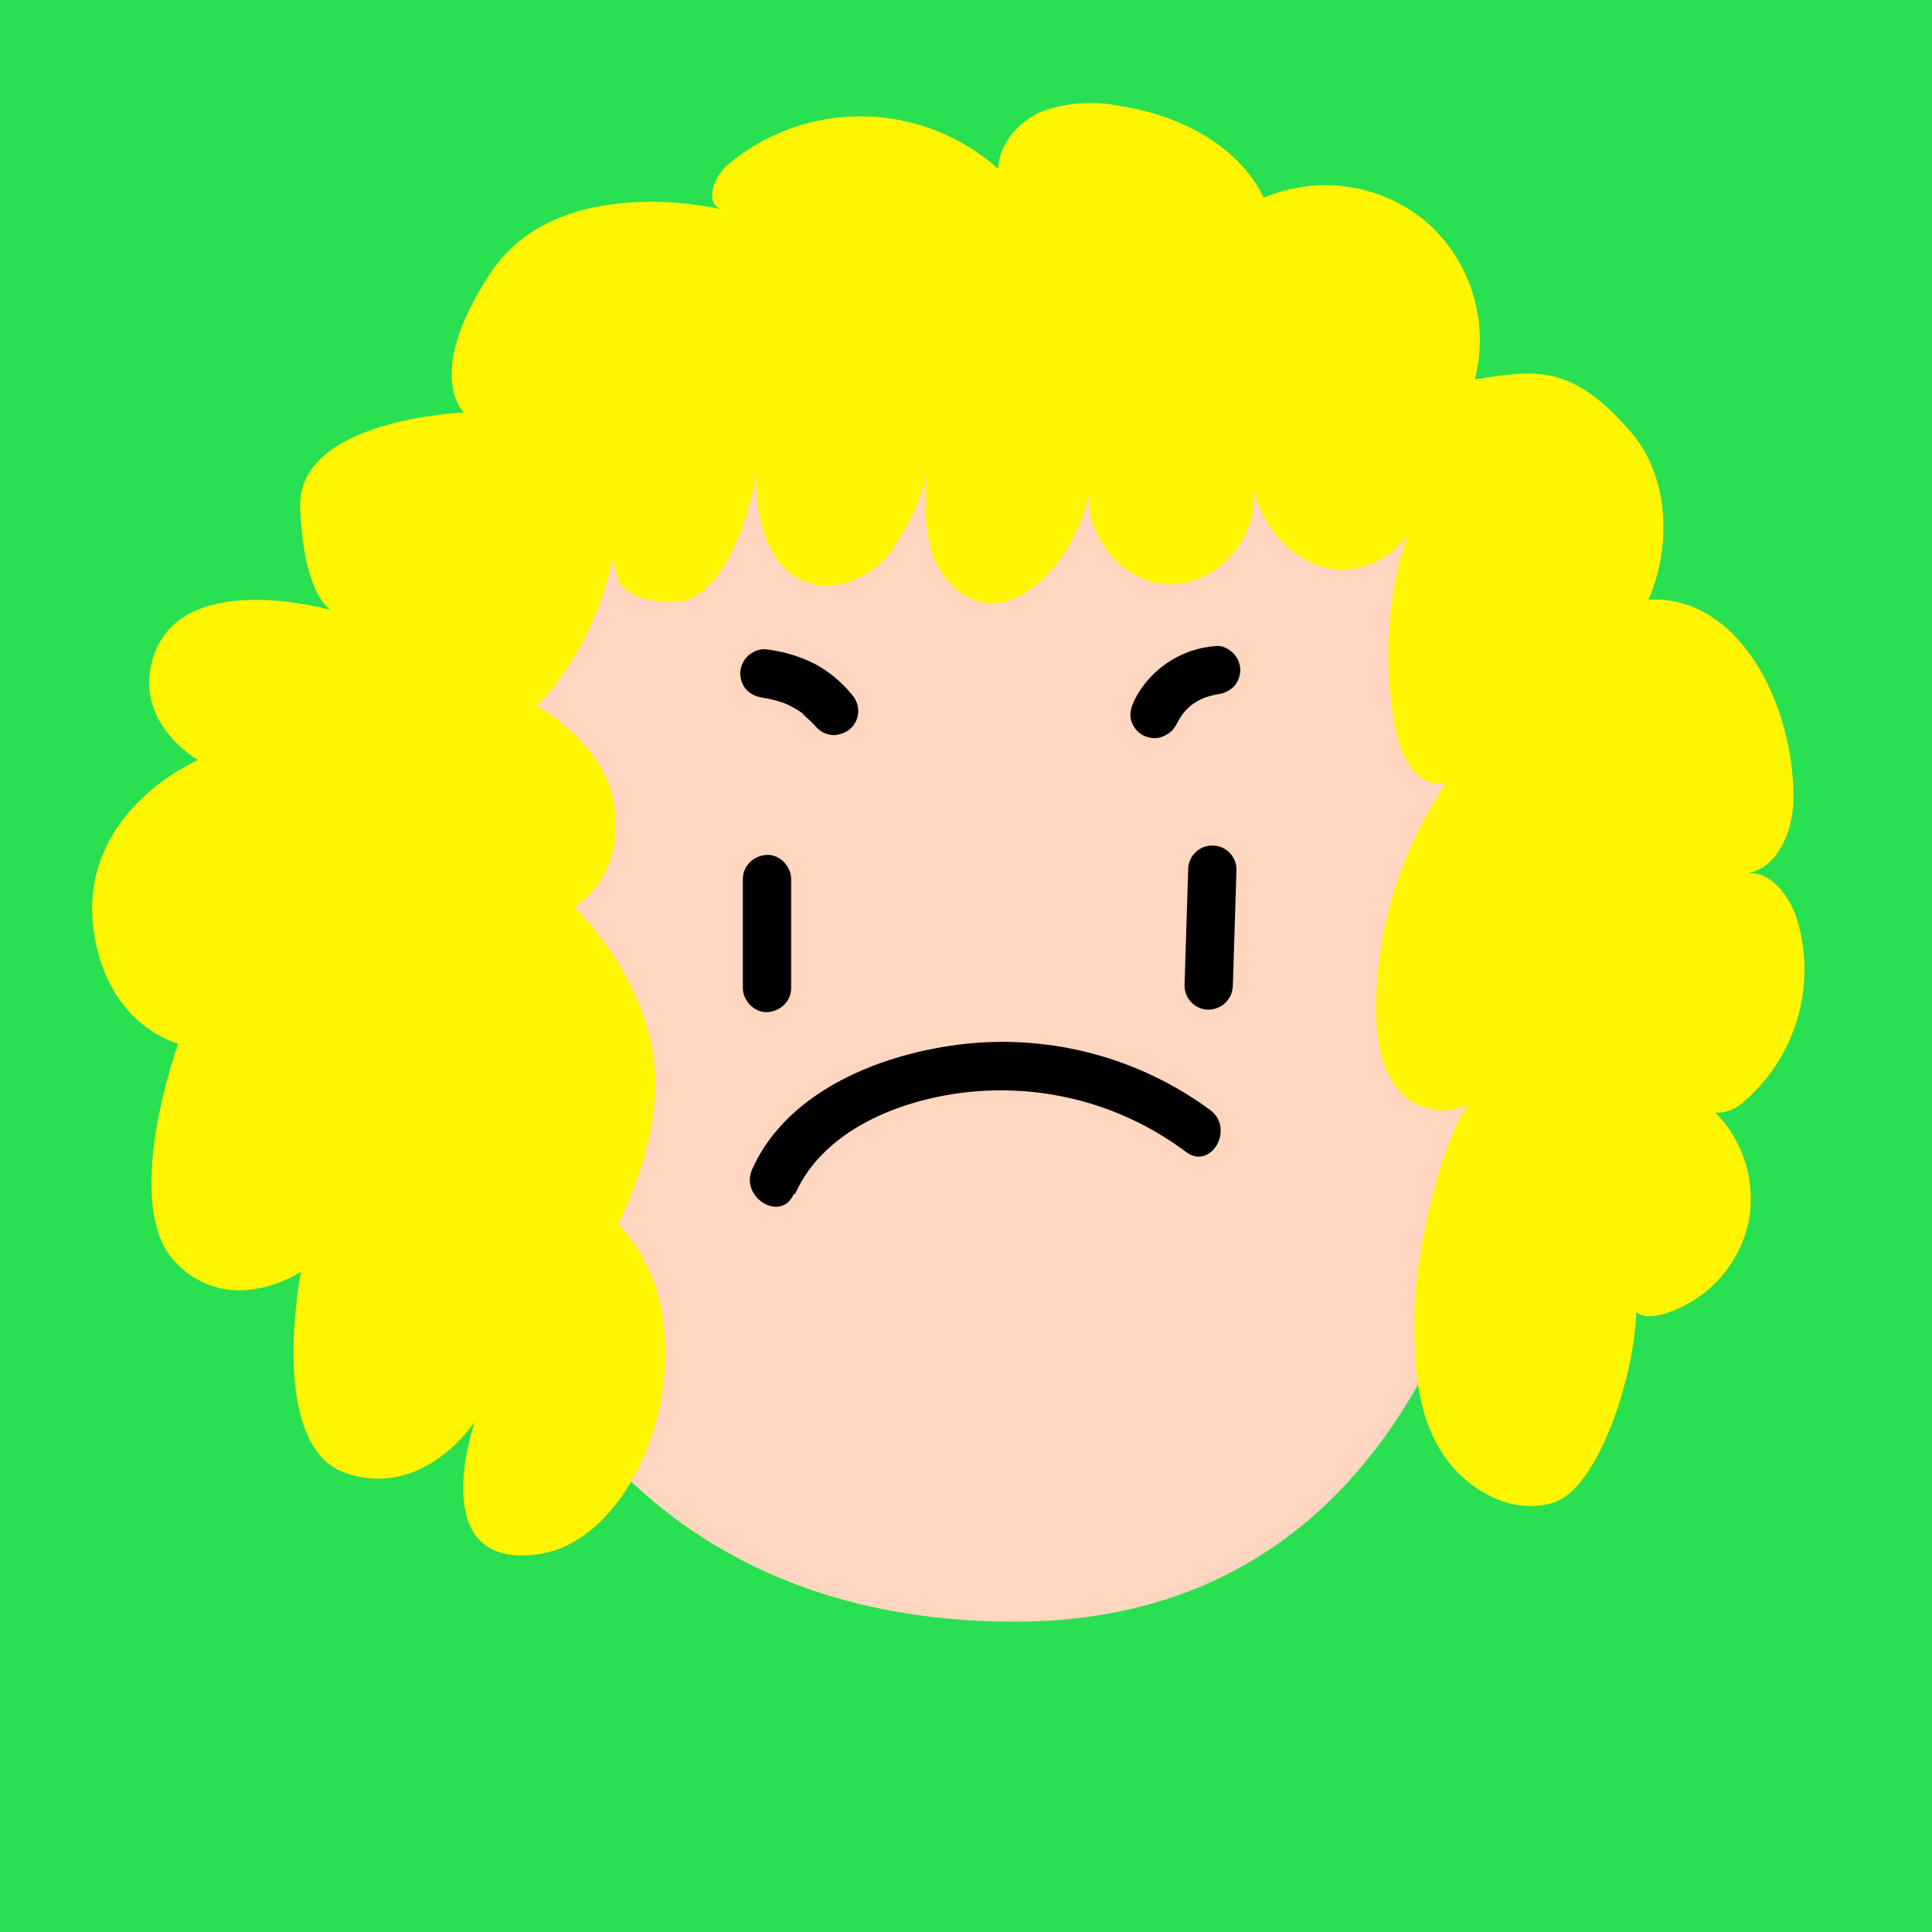
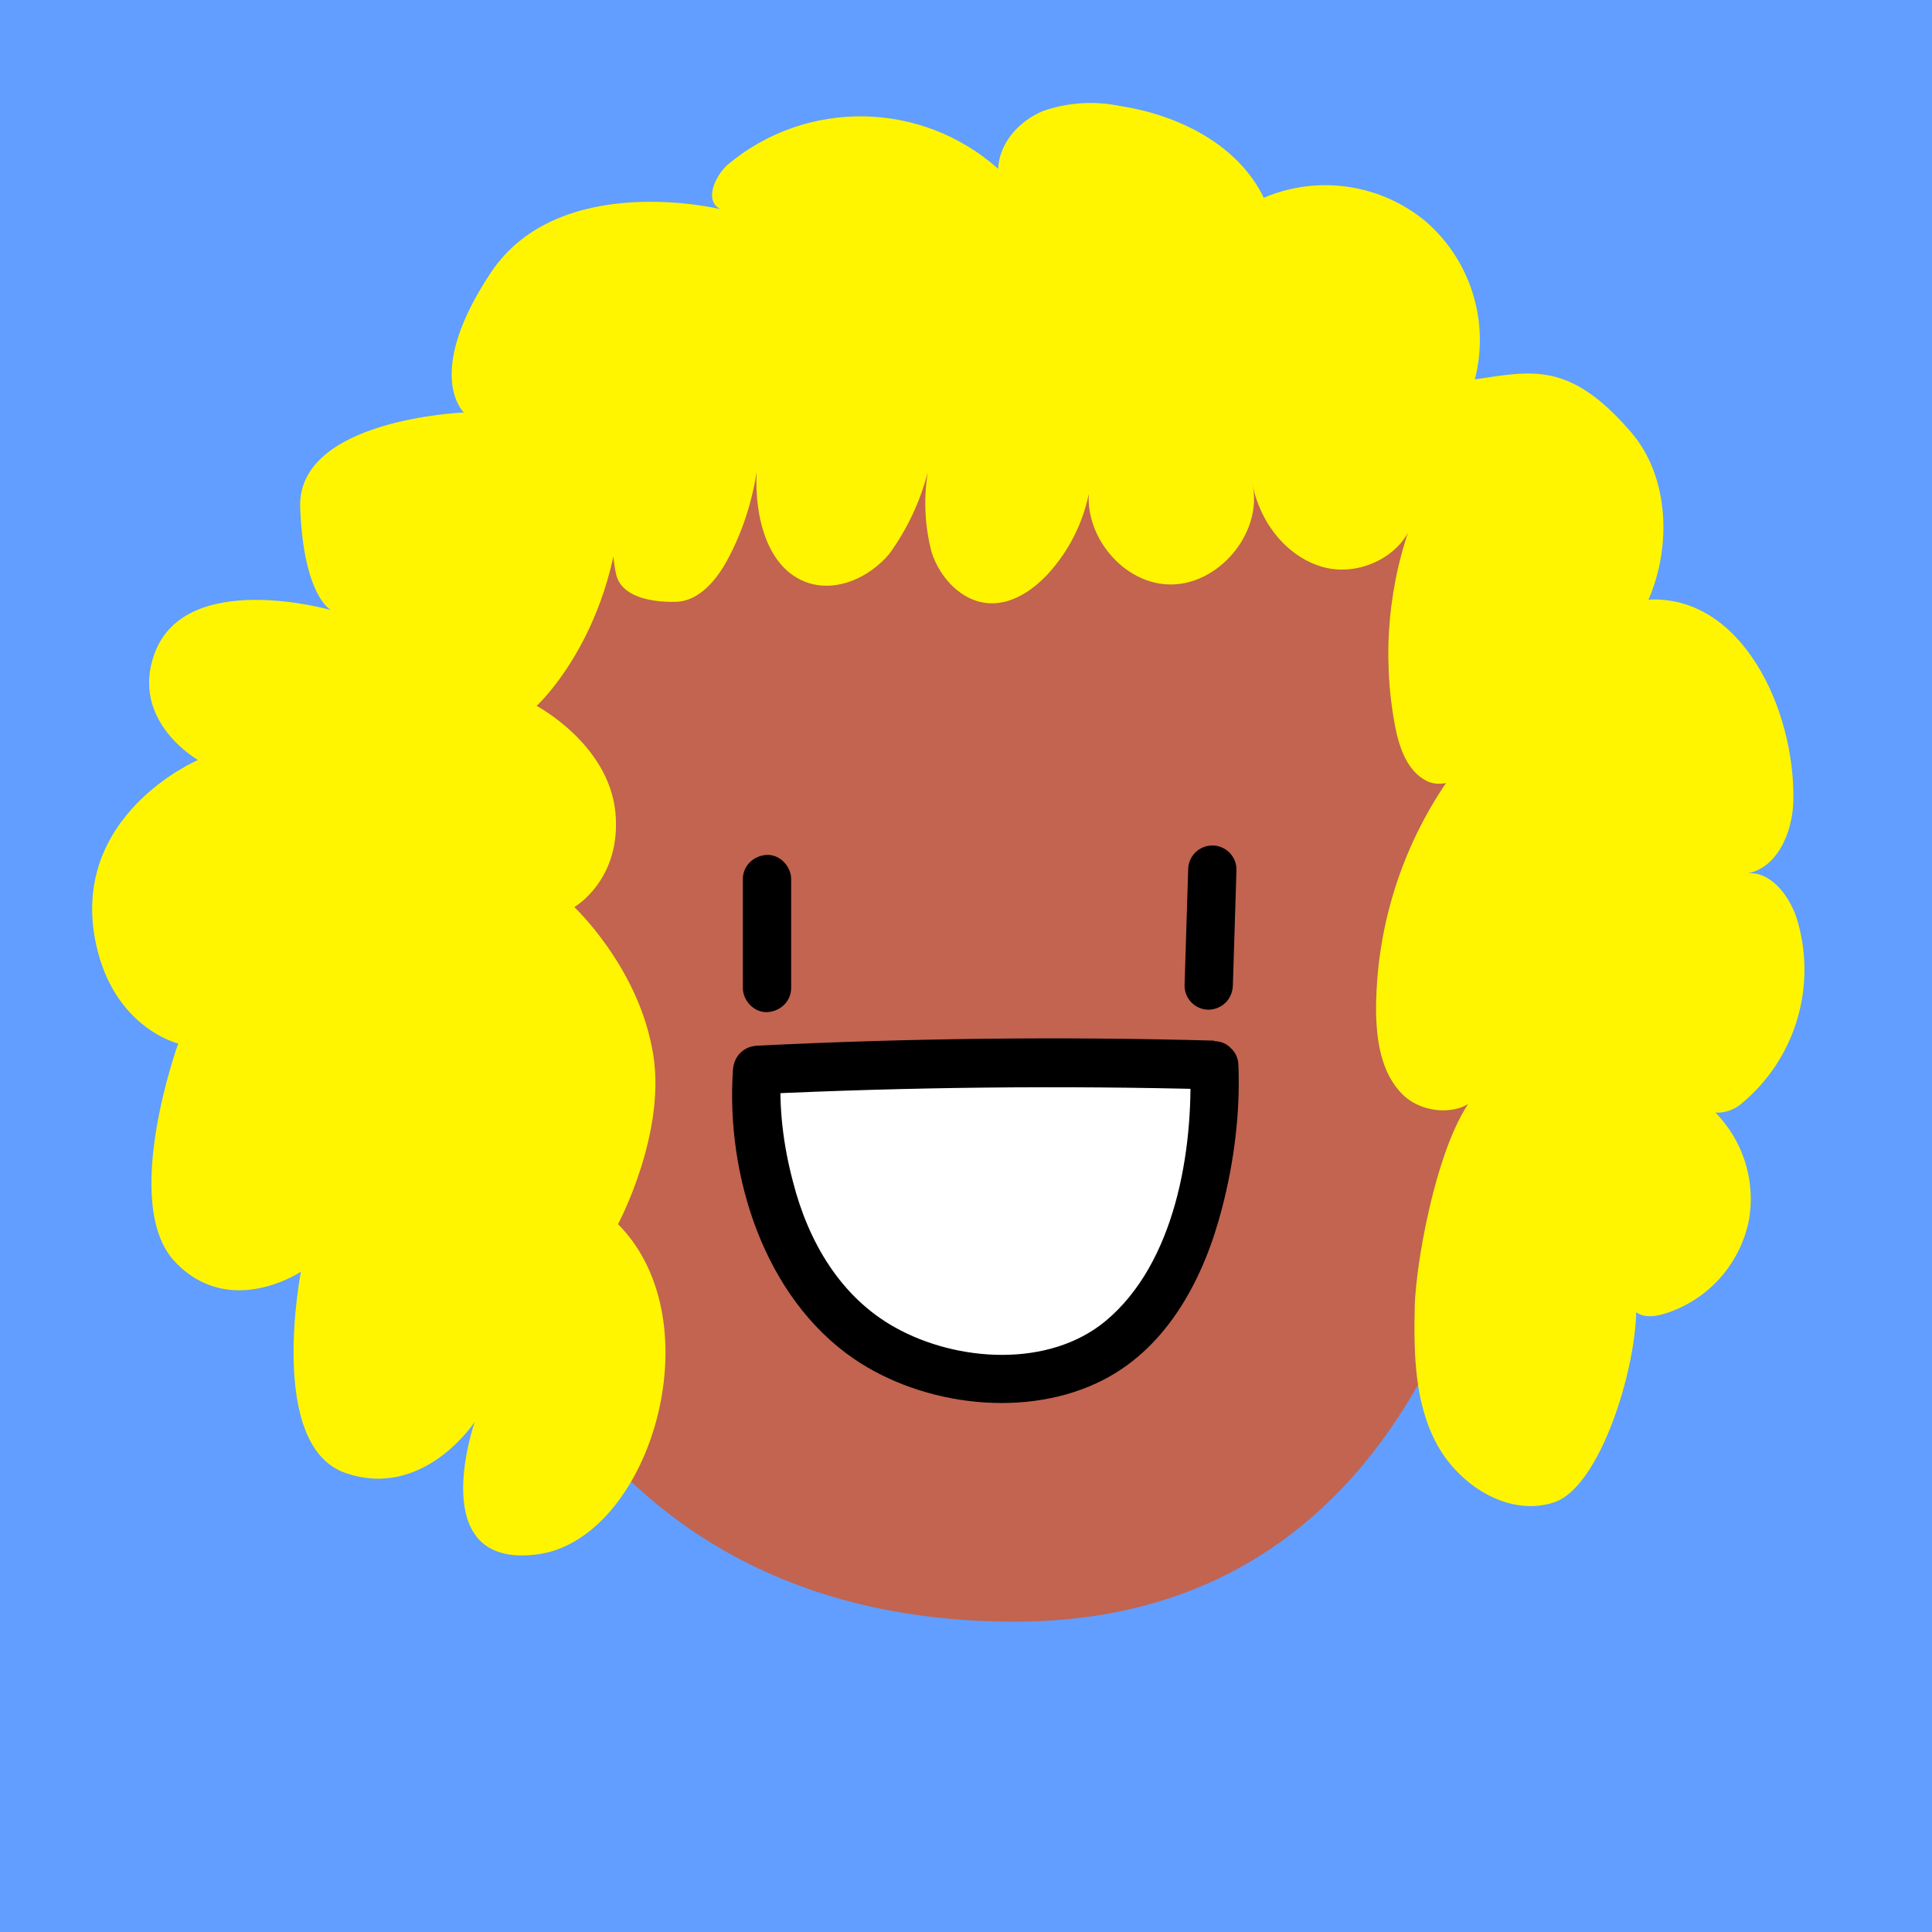
<svg xmlns="http://www.w3.org/2000/svg" viewBox="0 0 80 80" fill="none" shape-rendering="auto" aria-hidden="true">
  <defs>
-     <g id="mood-angry-304935c5">
-       <path d="M5.1 22.7c1.24-2.82 4.75-4.07 7.63-4.27 3.08-.21 6.09.67 8.56 2.52 1.03.77 2.03-.96 1.01-1.73a14.5 14.5 0 0 0-10.11-2.75c-3.4.36-7.4 1.9-8.87 5.21-.5 1.17 1.21 2.2 1.73 1.01m15.8-19.36q.16-.33.37-.6l-.16.2q.25-.34.58-.59l-.2.16q.33-.25.7-.4l-.23.1q.37-.16.75-.2l-.27.02.15-.02q.4-.02.71-.3a1 1 0 0 0 0-1.4c-.19-.18-.45-.33-.7-.3a4.1 4.1 0 0 0-3.43 2.31c-.1.25-.18.5-.1.77.06.23.24.48.46.6s.5.18.76.1c.23-.08.5-.23.6-.46zM3.84 2.16q.1 0 .18.02l-.27-.04q.56.08 1.1.3l-.25-.1q.53.22.98.57l-.2-.11q.35.27.63.59a1 1 0 0 0 .7.3c.25-.01.55-.12.72-.3.4-.42.37-1 0-1.41Q6.77 1.19 5.9.73a6 6 0 0 0-2.07-.6c-.24-.01-.54.14-.7.3-.18.17-.3.46-.3.71.01.25.1.53.3.71.2.19.42.26.7.3z" fill="black" />
+     <g id="mood-superHappy-2fb626d6">
+       <path d="M22.45 17.34q-9.46-.26-18.92.21S2.68 29.83 13.4 30.3c9.6.42 9.03-12.96 9.03-12.96" fill="white" />
+       <path d="M22.45 16.34q-9.46-.26-18.92.21c-.57.03-.96.44-1 1-.3 4.37 1.29 9.41 5 11.96 2.88 1.97 7.2 2.5 10.35.87 2.7-1.39 4.18-4.28 4.9-7.1.5-1.9.76-3.97.68-5.93-.05-1.28-2.05-1.29-2 0 .14 3.56-.62 8.2-3.5 10.6-2.35 1.95-6.15 1.7-8.71.27-2.27-1.26-3.6-3.56-4.23-6.02-.4-1.5-.6-3.06-.5-4.64l-1 1q9.46-.45 18.93-.2c1.29.02 1.29-1.98 0-2z" fill="black" />
    </g>
-     <g id="hair-longCurls-304935c5">
+     <g id="hair-longCurls-2fb626d6">
      <path d="M21.73 17.15c-.23.95-.21 2.72 0 3.67s1.46 1.17 2.44 1.15c1 0 1.75-.93 2.22-1.83.58-1.1.97-2.31 1.16-3.54-.09 1.82.42 4.03 2.15 4.59 1.2.38 2.53-.24 3.34-1.2a10 10 0 0 0 1.6-3.4 8 8 0 0 0 .16 3.34c.35 1.07 1.27 2.05 2.4 2.1.92.04 1.76-.52 2.4-1.2a7 7 0 0 0 1.8-3.92c-.54 2 1.15 4.27 3.2 4.34s3.9-2.1 3.49-4.13c.3 1.57 1.44 3.04 2.99 3.43s3.42-.59 3.7-2.17a16 16 0 0 0-.8 8.7c.17.9.5 1.9 1.32 2.31s2.1-.36 1.76-1.2a16.8 16.8 0 0 0-3.86 10.6c0 1.3.2 2.71 1.12 3.6s2.78.9 3.29-.3c-1.68 1.32-2.76 6.96-2.81 9.1-.04 1.95 0 4 .94 5.7s2.98 2.98 4.83 2.37c2.1-.69 3.73-6.6 3.35-8.79-.32.2-.21.75.1.95.33.2.75.14 1.12.03a5.1 5.1 0 0 0 3.5-3.88 5.1 5.1 0 0 0-1.87-4.88c.06.62 1.02.5 1.51.1a7.2 7.2 0 0 0 2.32-7.77c-.33-.95-1.13-1.97-2.12-1.79 1.32-.17 1.98-1.72 2-3.05.06-3.82-2.17-8.5-6-8.3.96-2.2.86-5.09-.71-6.92-2.54-2.96-4.1-2.55-6.48-2.2a6.5 6.5 0 0 0-2.01-6.52 6.5 6.5 0 0 0-6.73-1c-1.06-2.2-3.53-3.43-5.95-3.8a6 6 0 0 0-3.17.2c-1 .4-1.83 1.32-1.88 2.4a8.56 8.56 0 0 0-11.2-.17c-.55.5-.97 1.51-.3 1.84-.01 0-6.66-1.62-9.5 2.62-2.82 4.24-1.12 5.8-1.12 5.8s-6.92.27-6.78 3.94 1.27 4.24 1.27 4.24-6.01-1.72-7.3 1.8c-1.03 2.81 1.8 4.41 1.8 4.41S-.96 30.81.2 36.16c.76 3.48 3.4 4.1 3.4 4.1s-2.4 6.63-.14 9.03 5.22.42 5.22.42-1.41 7.2 1.84 8.33 5.36-2.12 5.36-2.12-2.12 6.07 2.54 5.5c4.66-.55 7.46-9.6 3.39-13.68 0 0 2.12-3.95 1.4-7.34C22.55 37 20 34.61 20 34.61s1.98-1.13 1.7-3.95c-.3-2.82-3.26-4.38-3.26-4.38s3.4-3.1 3.53-9.18" fill="#fff500" />
    </g>
-     <clipPath id="clip-304935c5">
+     <clipPath id="clip-2fb626d6">
      <rect width="80" height="80" rx="0" ry="0" />
    </clipPath>
  </defs>
-   <g clip-path="url(#clip-304935c5)">
-     <rect width="80" height="80" fill="#29e051" />
-     <path d="M19.07 30.47s1.57-20.23 21.59-20.23S62.3 30.55 62.3 30.55s9.43-.8 9.43 7.6c0 8.42-9.28 7.13-9.28 7.13S60.9 67.15 42.03 67.15c-21.11 0-23.4-20.8-23.4-20.8s-9 .72-9.93-6.25c-1.08-8.2 10.37-9.64 10.37-9.64" fill="#ffd6c0" />
+   <g clip-path="url(#clip-2fb626d6)">
+     <rect width="80" height="80" fill="#619eff" />
+     <path d="M19.07 30.47s1.57-20.23 21.59-20.23S62.3 30.55 62.3 30.55s9.43-.8 9.43 7.6c0 8.42-9.28 7.13-9.28 7.13S60.9 67.15 42.03 67.15c-21.11 0-23.4-20.8-23.4-20.8s-9 .72-9.93-6.25c-1.08-8.2 10.37-9.64 10.37-9.64" fill="#c26450" />
    <path d="m64.3 39.49.46-.41.1-.09c.12-.1-.13.1-.02.02l.24-.17q.5-.35 1.06-.62l.26-.12.05-.02.05-.02.58-.21q.6-.18 1.2-.28c.52-.08.85-.76.7-1.23-.18-.56-.67-.8-1.23-.7a9.3 9.3 0 0 0-4.87 2.43c-.38.36-.4 1.06 0 1.4.4.36 1 .4 1.4 0zm-51.8-1.16.14.01c-.27-.02-.11-.01-.04 0l.3.05.52.14.28.09.12.05c.02 0 .22.09.06.02-.14-.1 0-.04.03-.03l.15.06.26.13.47.3.27.22q.47.38.83.83c.33.4 1.07.37 1.41 0 .4-.43.36-.98 0-1.4a7.3 7.3 0 0 0-4.84-2.53c-.52-.06-1.02.5-1 1 .03.59.44.94 1 1m18.3-1.9v4.54c0 .52.46 1.02 1 1s1-.44 1-1V36.4c0-.52-.46-1.02-1-1s-1 .44-1 1M49.2 36l-.15 4.81a1 1 0 0 0 1 1c.56-.02.98-.44 1-1l.15-4.8a1 1 0 0 0-1-1 1 1 0 0 0-1 1" fill="black" />
-     <use transform="translate(27.82 26.75)" href="#mood-angry-304935c5" />
-     <use transform="translate(3.78 2.95)" href="#hair-longCurls-304935c5" />
+     <use transform="translate(27.82 26.75)" href="#mood-superHappy-2fb626d6" />
+     <use transform="translate(3.78 2.95)" href="#hair-longCurls-2fb626d6" />
  </g>
</svg>
